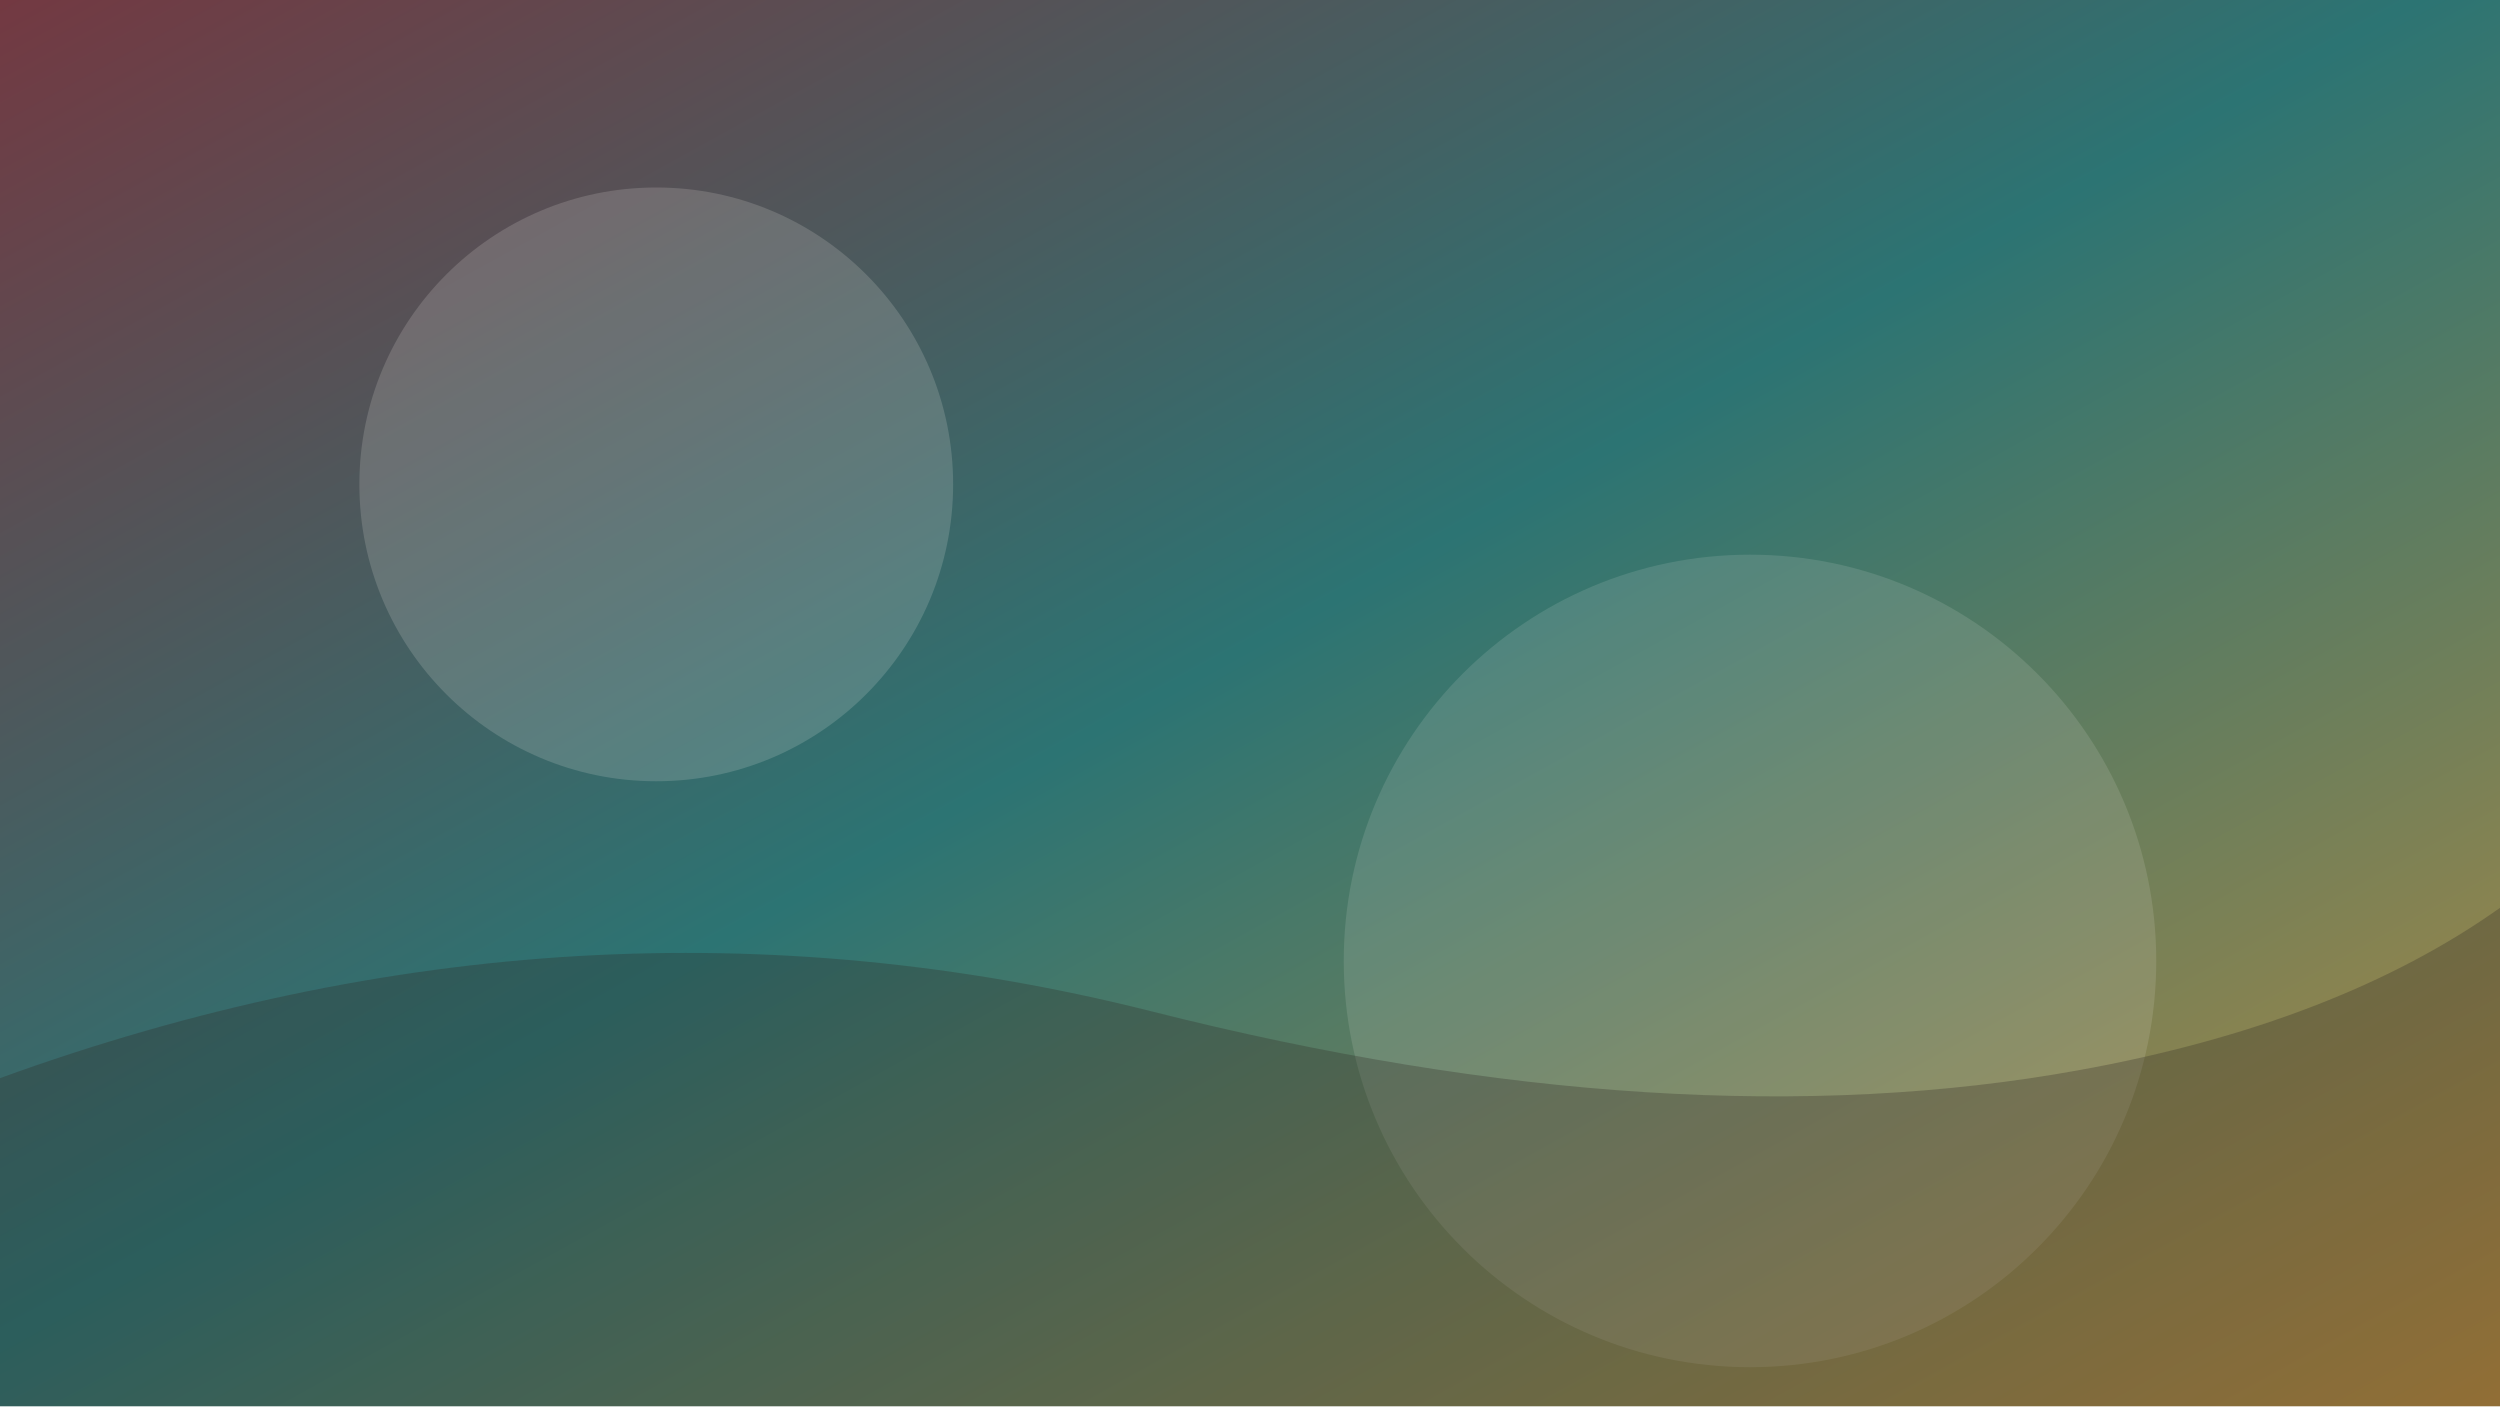
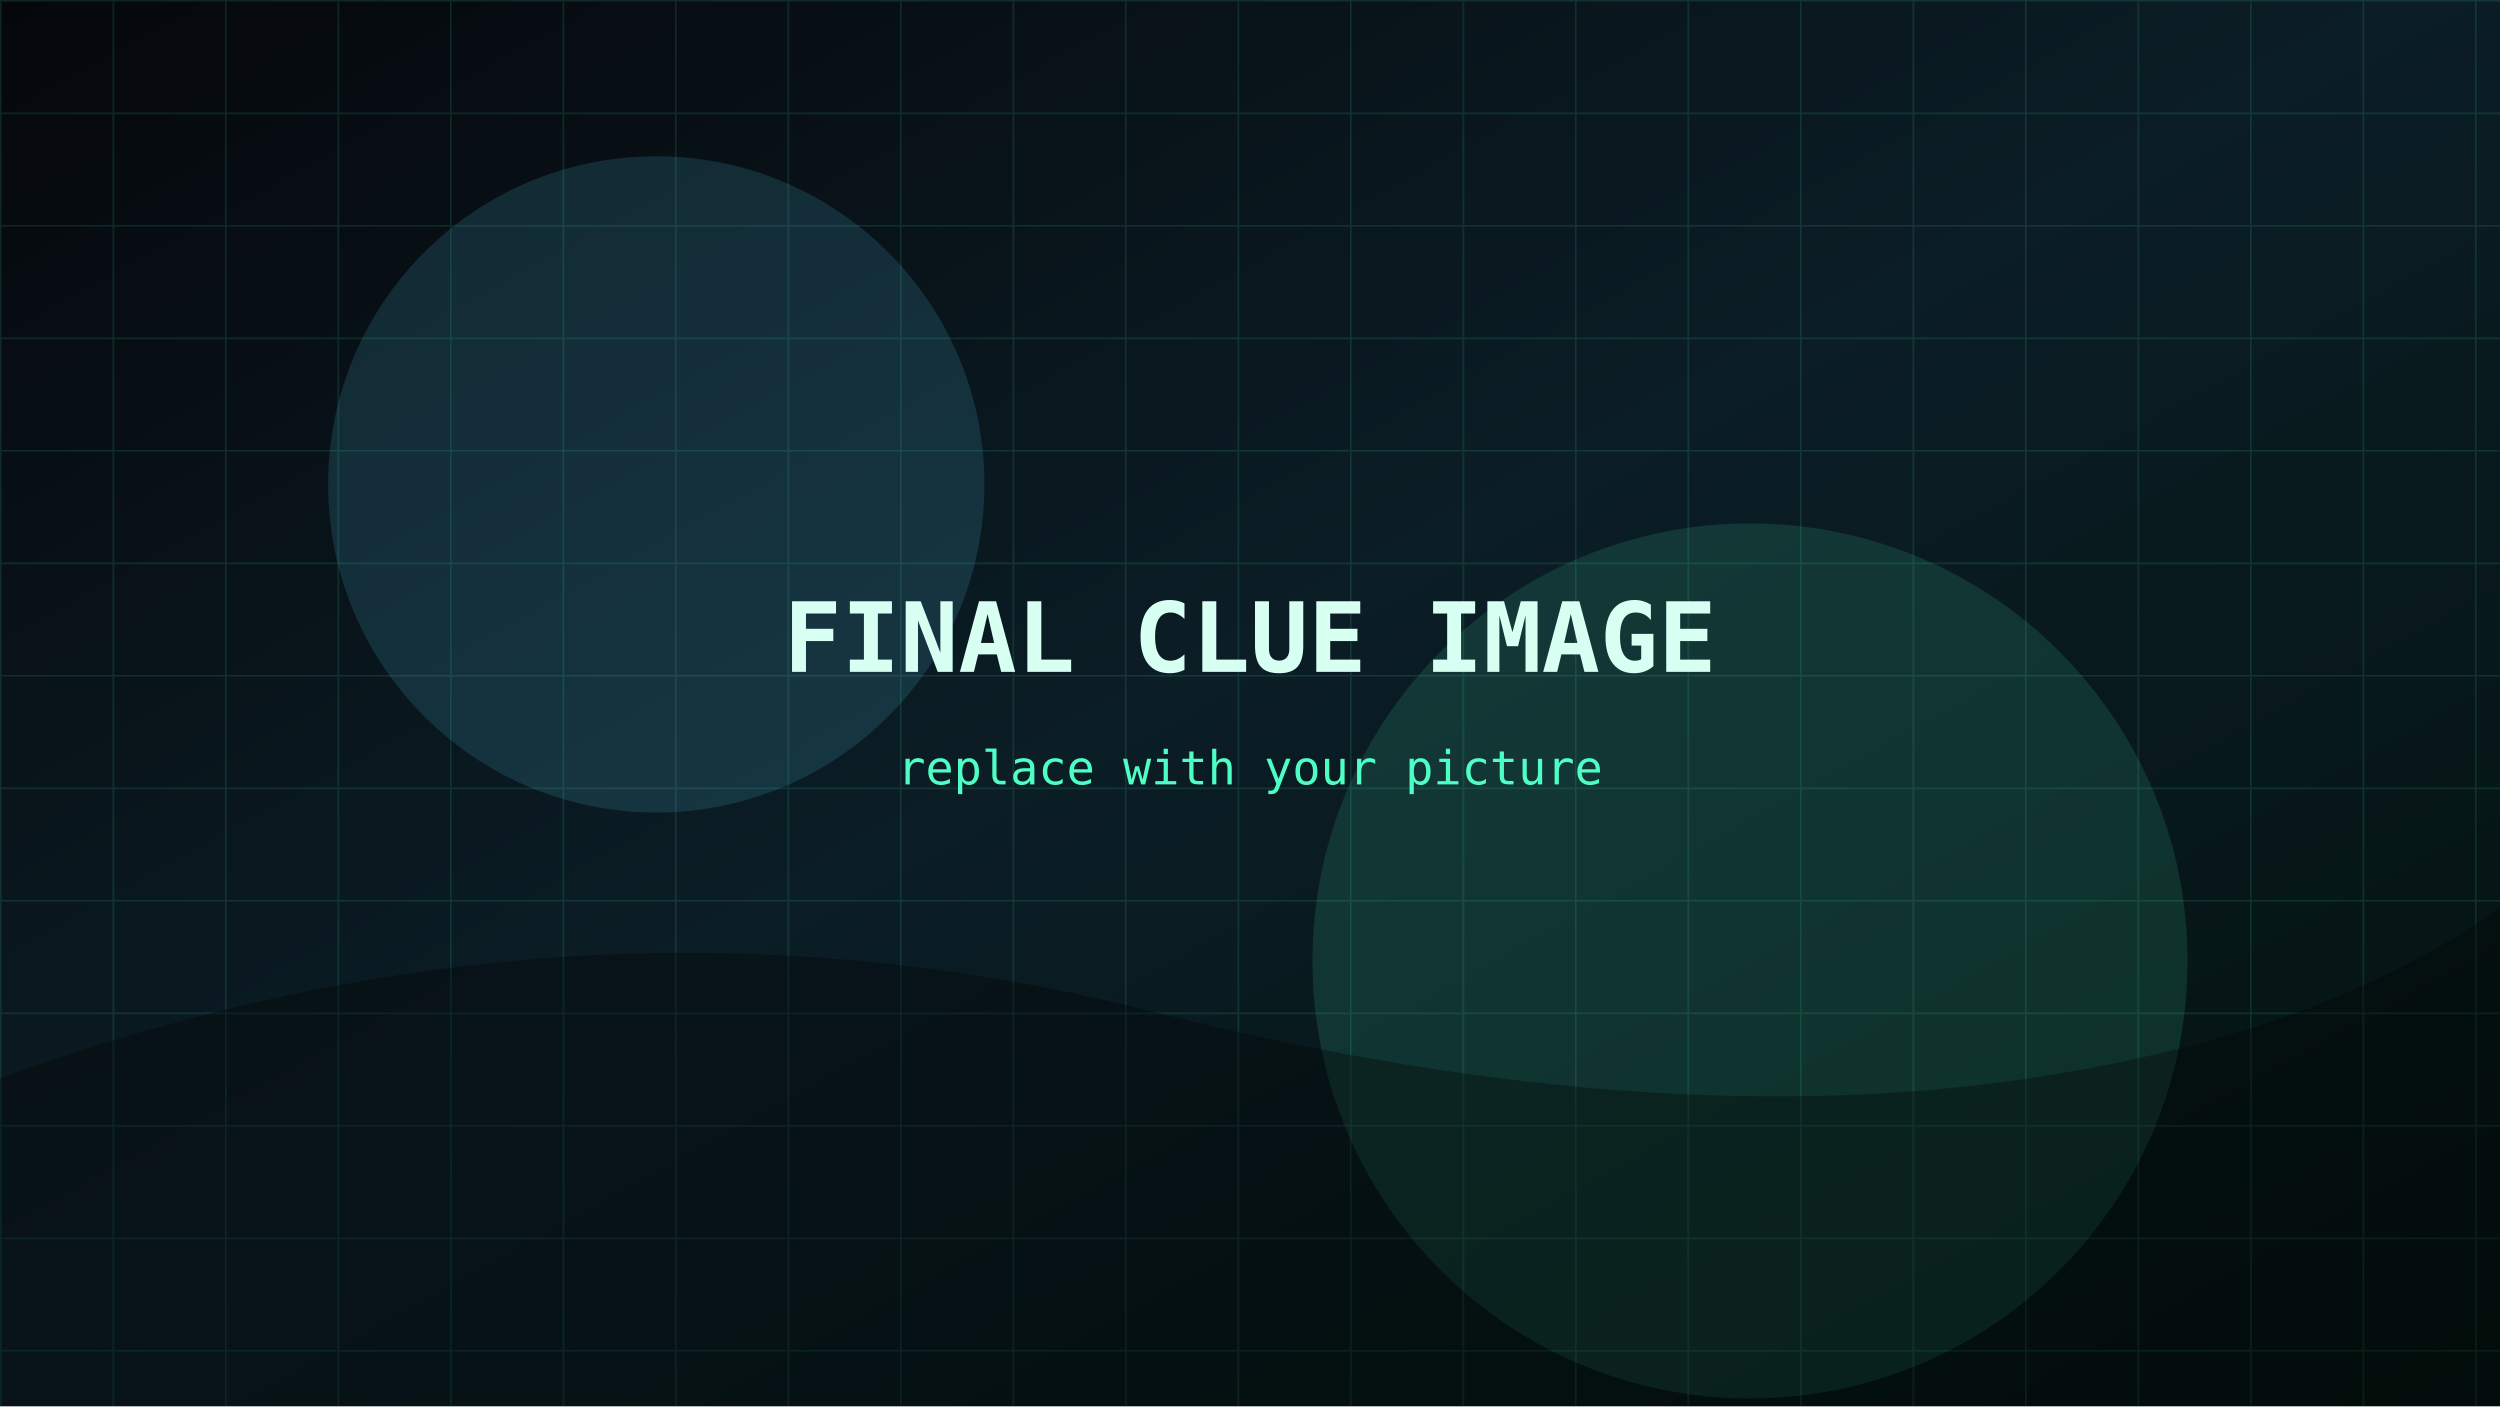
<svg xmlns="http://www.w3.org/2000/svg" viewBox="0 0 1600 900" role="img" aria-labelledby="title desc">
  <defs>
    <linearGradient id="g" x1="0" x2="1" y1="0" y2="1">
-       <stop offset="0" stop-color="#733942" />
-       <stop offset=".48" stop-color="#2c7473" />
-       <stop offset="1" stop-color="#b98b3e" />
+       <stop offset="0" stop-color="#05070b" />
+       <stop offset=".48" stop-color="#0b1d25" />
+       <stop offset="1" stop-color="#03120e" />
    </linearGradient>
+     <pattern id="grid" width="72" height="72" patternUnits="userSpaceOnUse">
+       <path d="M72 0H0v72" fill="none" stroke="#4dffc5" stroke-opacity=".12" stroke-width="2" />
+     </pattern>
  </defs>
  <rect width="1600" height="900" fill="url(#g)" />
-   <circle cx="420" cy="310" r="190" fill="#fffaf4" opacity=".16" />
-   <circle cx="1120" cy="615" r="260" fill="#fffaf4" opacity=".12" />
-   <path d="M0 690c248-90 493-104 736-43 225 57 423 69 594 38 111-20 201-55 270-104v319H0z" fill="#2c2522" opacity=".28" />
+   <rect width="1600" height="900" fill="url(#grid)" />
+   <circle cx="420" cy="310" r="210" fill="#54d7ff" opacity=".14" />
+   <circle cx="1120" cy="615" r="280" fill="#4dffc5" opacity=".12" />
+   <path d="M0 690c248-90 493-104 736-43 225 57 423 69 594 38 111-20 201-55 270-104v319H0z" fill="#000000" opacity=".32" />
+   <text x="800" y="430" text-anchor="middle" fill="#d7fff2" font-family="Consolas, monospace" font-size="62" font-weight="700">FINAL CLUE IMAGE</text>
+   <text x="800" y="502" text-anchor="middle" fill="#4dffc5" font-family="Consolas, monospace" font-size="30">replace with your picture</text>
</svg>
